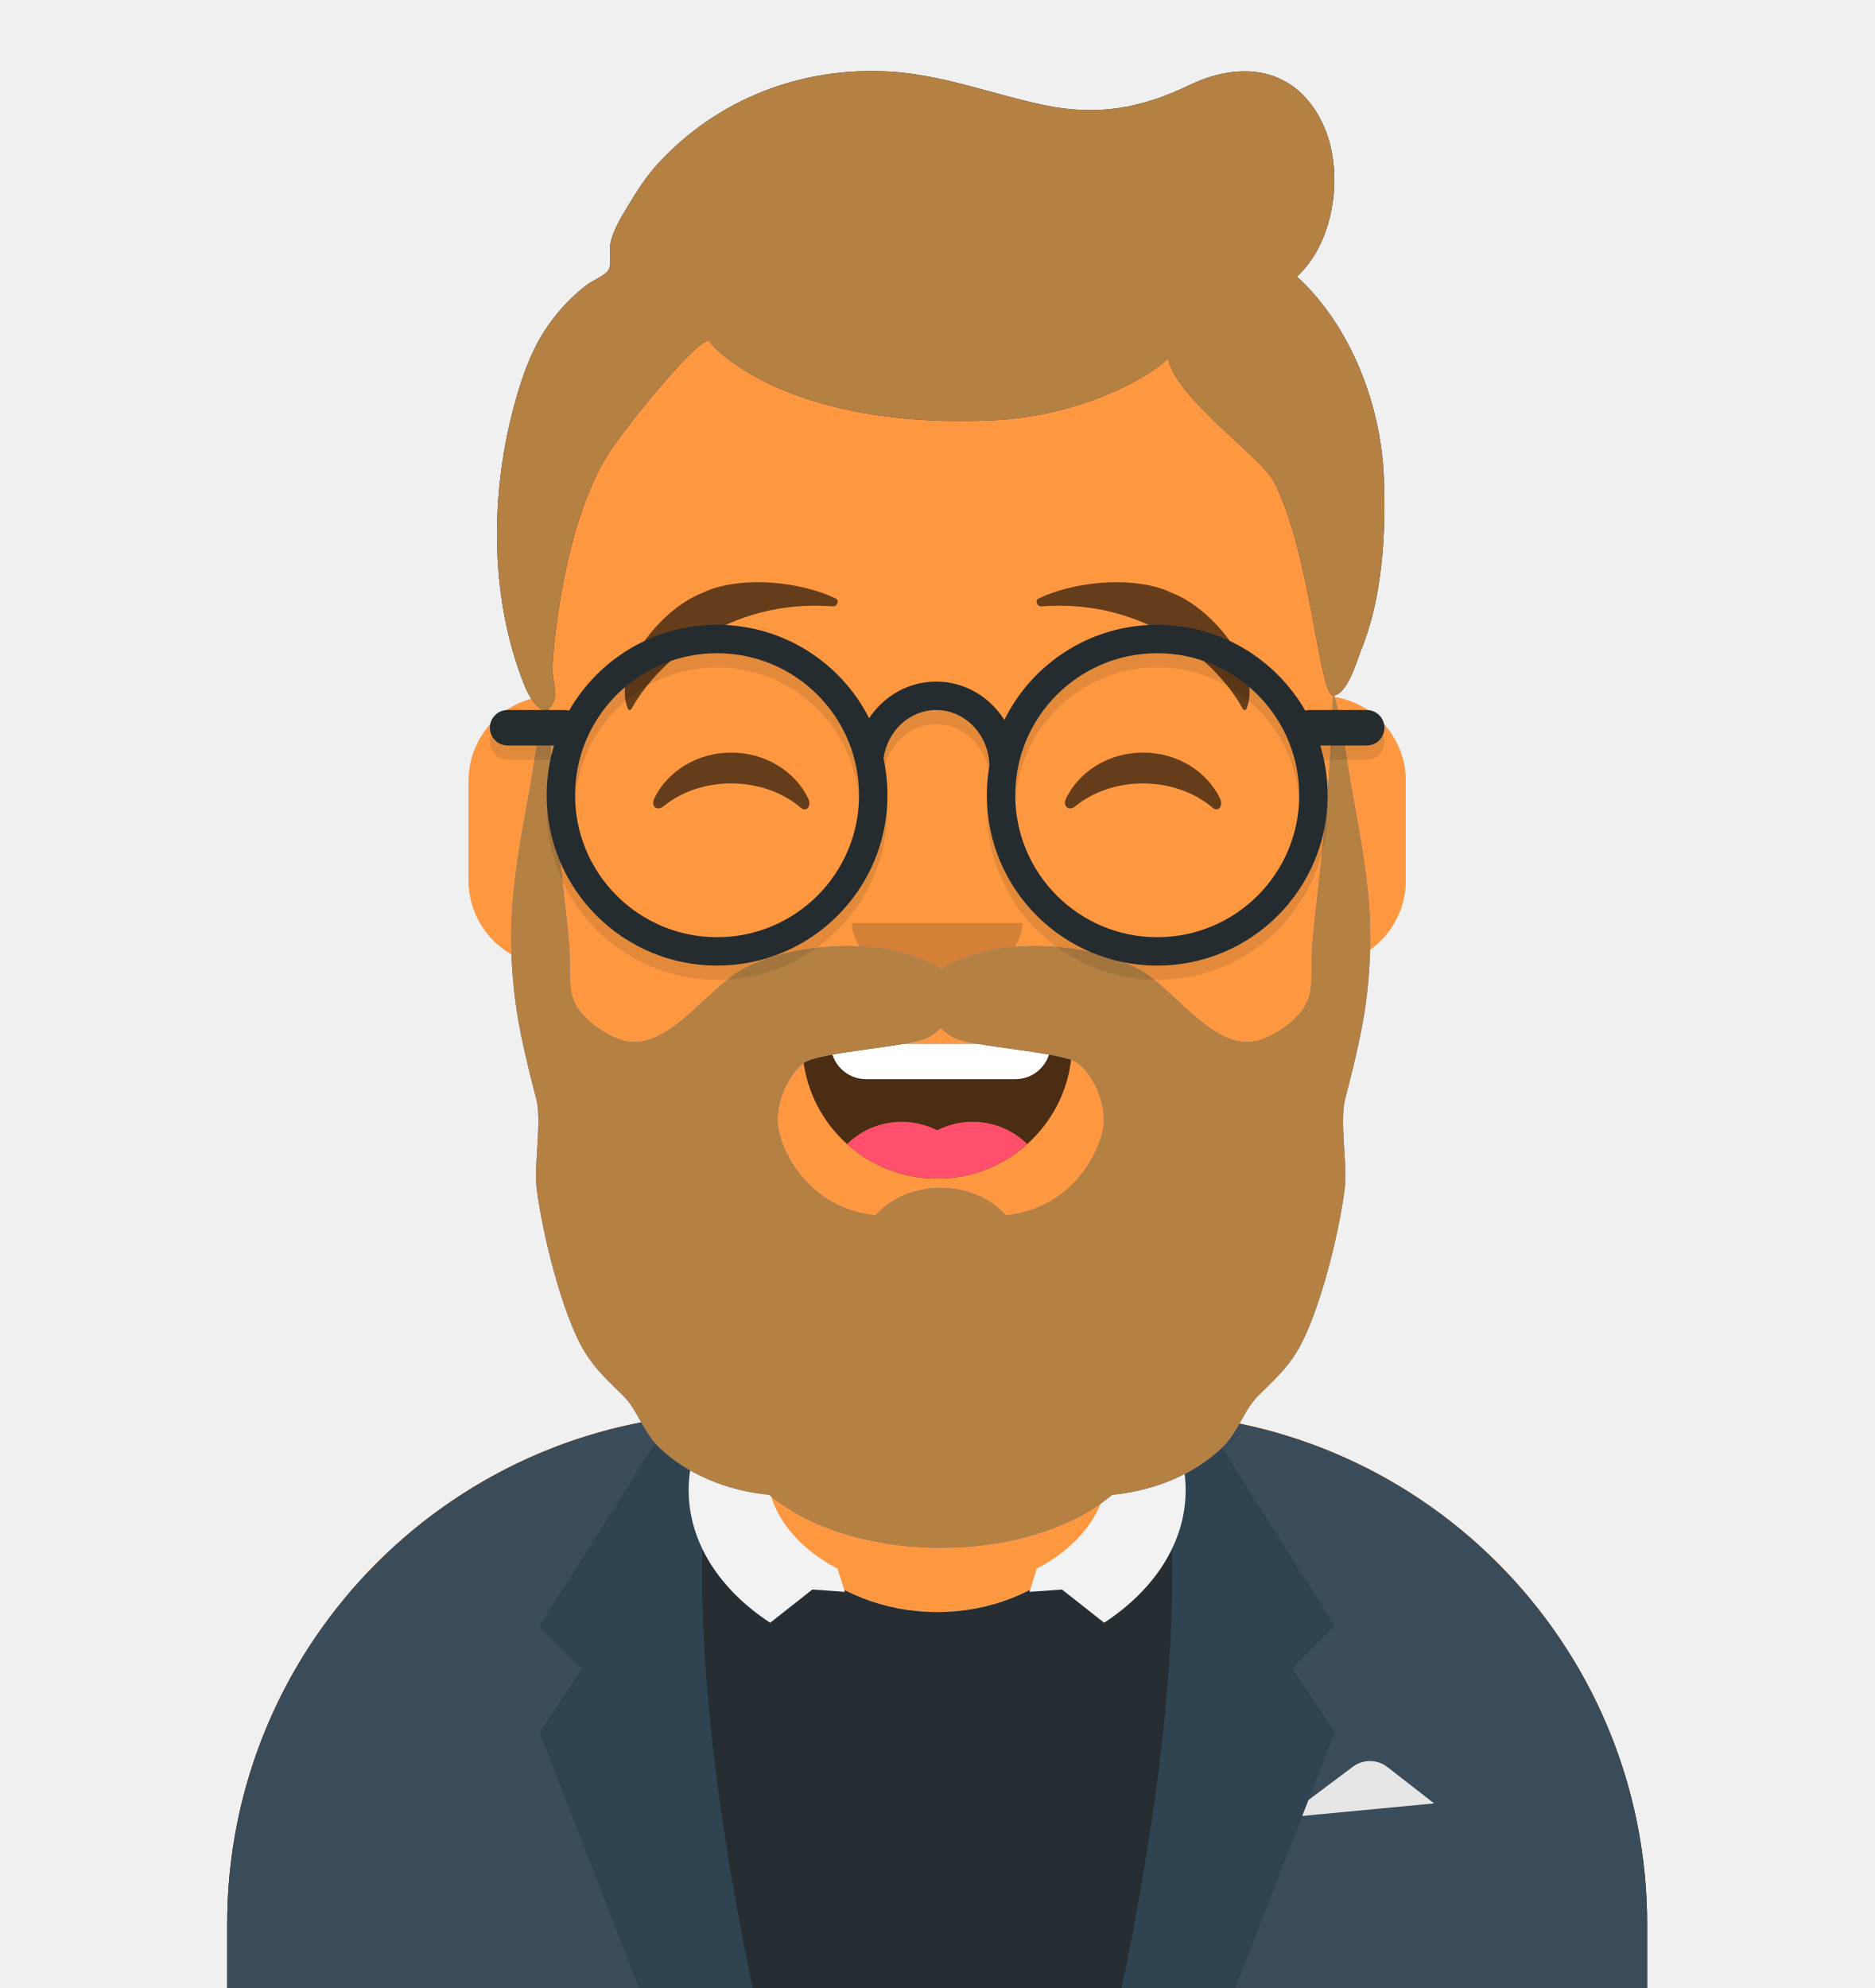
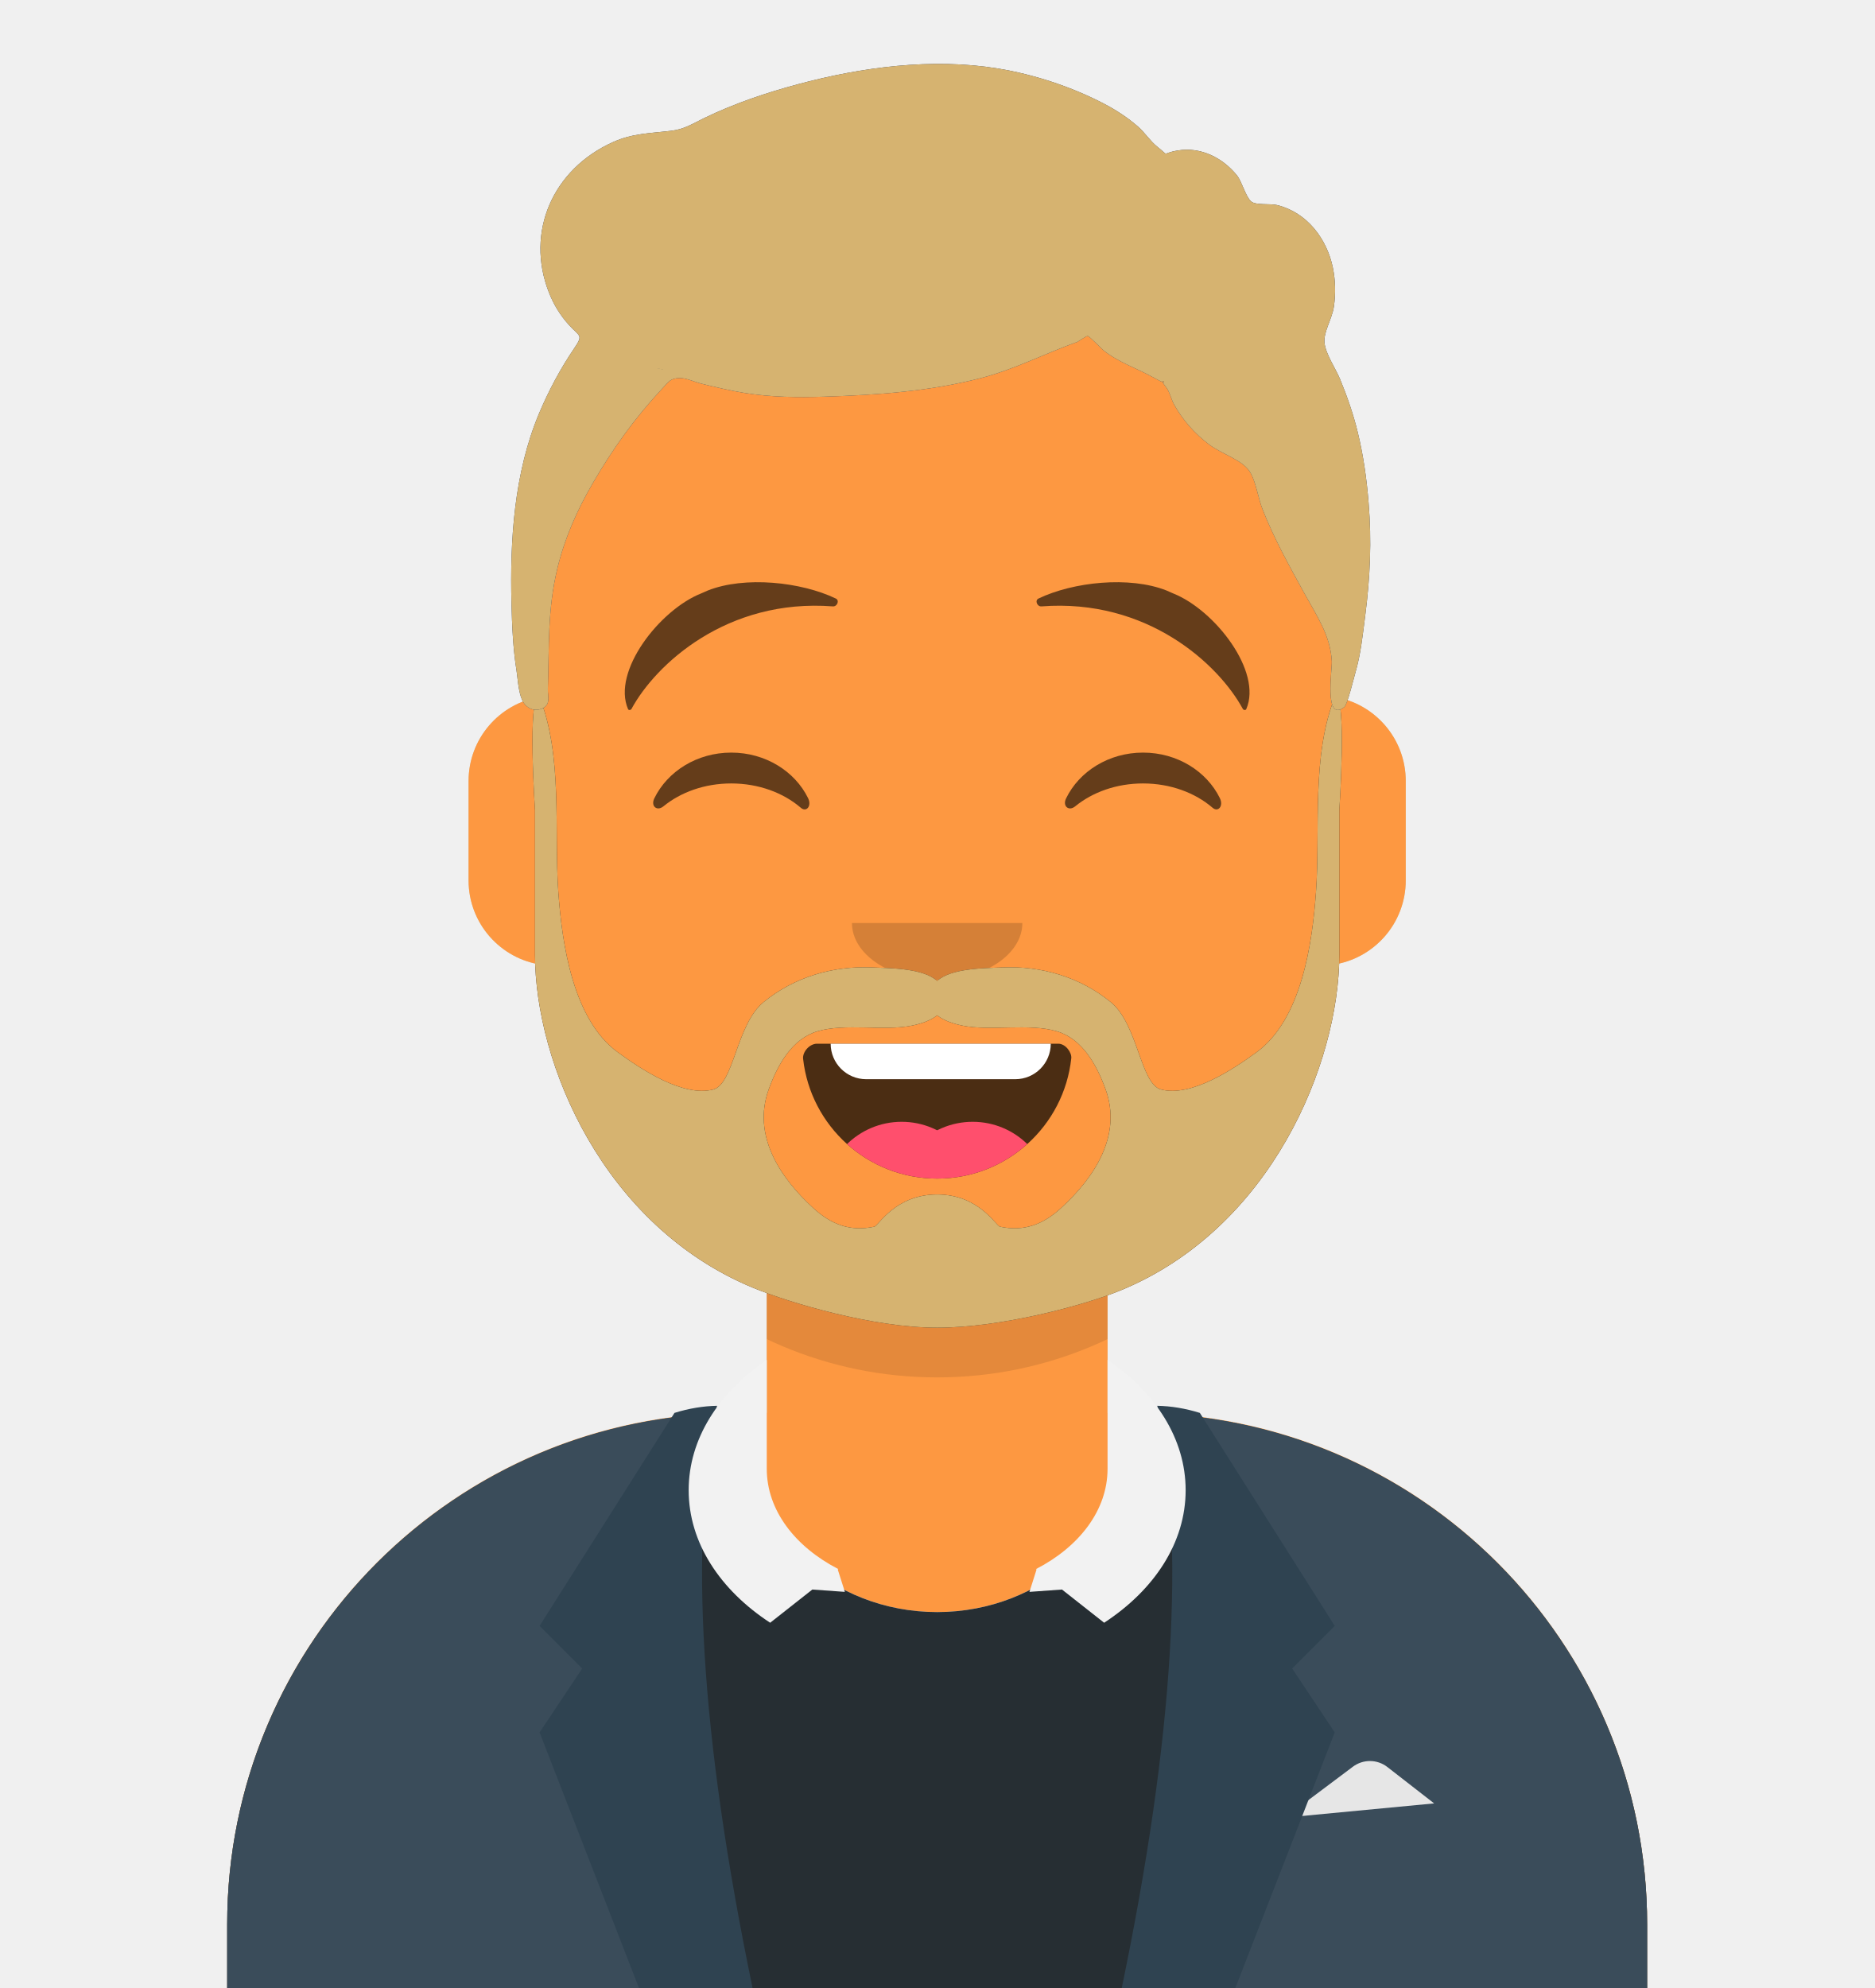
<svg xmlns="http://www.w3.org/2000/svg" xmlns:xlink="http://www.w3.org/1999/xlink" width="264px" height="280px" viewBox="0 0 264 280" version="1.1">
  <defs>
-     <circle id="react-path-1467067" cx="120" cy="120" r="120" />
-     <path d="M12,160 C12,226.274 65.726,280 132,280 C198.274,280 252,226.274 252,160 L264,160 L264,-1.42108547e-14 L-3.19744231e-14,-1.42108547e-14 L-3.19744231e-14,160 L12,160 Z" id="react-path-1467068" />
-     <path d="M124,144.611 L124,163 L128,163 L128,163 C167.765,163 200,195.235 200,235 L200,244 L0,244 L0,235 C-4.86974701e-15,195.235 32.235,163 72,163 L72,163 L76,163 L76,144.611 C58.763,136.422 46.372,119.687 44.305,99.881 C38.48,99.058 34,94.052 34,88 L34,74 C34,68.054 38.325,63.118 44,62.166 L44,56 L44,56 C44,25.072 69.072,5.68137151e-15 100,0 L100,0 L100,0 C130.928,-5.68137151e-15 156,25.072 156,56 L156,62.166 C161.675,63.118 166,68.054 166,74 L166,88 C166,94.052 161.52,99.058 155.695,99.881 C153.628,119.687 141.237,136.422 124,144.611 Z" id="react-path-1467069" />
+     <circle id="react-path-9974898" cx="120" cy="120" r="120" />
+     <path d="M12,160 C12,226.274 65.726,280 132,280 C198.274,280 252,226.274 252,160 L264,160 L264,-1.42108547e-14 L-3.19744231e-14,-1.42108547e-14 L-3.19744231e-14,160 L12,160 Z" id="react-path-9974899" />
+     <path d="M124,144.611 L124,163 L128,163 L128,163 C167.765,163 200,195.235 200,235 L200,244 L0,244 L0,235 C-4.86974701e-15,195.235 32.235,163 72,163 L72,163 L76,163 L76,144.611 C58.763,136.422 46.372,119.687 44.305,99.881 C38.48,99.058 34,94.052 34,88 L34,74 C34,68.054 38.325,63.118 44,62.166 L44,56 L44,56 C44,25.072 69.072,5.68137151e-15 100,0 L100,0 L100,0 C130.928,-5.68137151e-15 156,25.072 156,56 L156,62.166 C161.675,63.118 166,68.054 166,74 L166,88 C166,94.052 161.52,99.058 155.695,99.881 C153.628,119.687 141.237,136.422 124,144.611 Z" id="react-path-9974900" />
  </defs>
  <g id="Avataaar" stroke="none" stroke-width="1" fill="none" fill-rule="evenodd">
    <g transform="translate(-825, -1100)" id="Avataaar/Circle">
      <g transform="translate(825, 1100)">
        <g id="Mask" />
-         <g id="Avataaar" stroke-width="1" fill-rule="evenodd" mask="url(#react-mask-1467071)">
+         <g id="Avataaar" stroke-width="1" fill-rule="evenodd" mask="url(#react-mask-9974902)">
          <g id="Body" transform="translate(32, 36)">
-             <mask id="react-mask-1467072" fill="white">
-               <use xlink:href="#react-path-1467069" />
+             <mask id="react-mask-9974903" fill="white">
+               <use xlink:href="#react-path-9974900" />
            </mask>
-             <use fill="#D0C6AC" xlink:href="#react-path-1467069" />
-             <g id="Skin/👶🏽-03-Brown" mask="url(#react-mask-1467072)" fill="#FD9841">
+             <use fill="#D0C6AC" xlink:href="#react-path-9974900" />
+             <g id="Skin/👶🏽-03-Brown" mask="url(#react-mask-9974903)" fill="#FD9841">
              <g transform="translate(0, 0)" id="Color">
                <rect x="0" y="0" width="264" height="280" />
              </g>
            </g>
-             <path d="M156,79 L156,102 C156,132.928 130.928,158 100,158 C69.072,158 44,132.928 44,102 L44,79 L44,94 C44,124.928 69.072,150 100,150 C130.928,150 156,124.928 156,94 L156,79 Z" id="Neck-Shadow" fill-opacity="0.1" fill="#000000" mask="url(#react-mask-1467072)" />
+             <path d="M156,79 L156,102 C156,132.928 130.928,158 100,158 C69.072,158 44,132.928 44,102 L44,79 L44,94 C44,124.928 69.072,150 100,150 C130.928,150 156,124.928 156,94 L156,79 Z" id="Neck-Shadow" fill-opacity="0.1" fill="#000000" mask="url(#react-mask-9974903)" />
          </g>
          <g id="Clothing/Blazer-+-Sweater" transform="translate(0, 170)">
            <defs>
-               <path d="M105.192,29.052 L104,29.052 L104,29.052 C64.235,29.052 32,61.287 32,101.052 L32,110 L232,110 L232,101.052 C232,61.287 199.765,29.052 160,29.052 L160,29.052 L158.808,29.052 C158.935,30.035 159,31.036 159,32.052 C159,45.859 146.912,57.052 132,57.052 C117.088,57.052 105,45.859 105,32.052 C105,31.036 105.065,30.035 105.192,29.052 Z" id="react-path-1467073" />
+               <path d="M105.192,29.052 L104,29.052 L104,29.052 C64.235,29.052 32,61.287 32,101.052 L32,110 L232,110 L232,101.052 C232,61.287 199.765,29.052 160,29.052 L160,29.052 L158.808,29.052 C158.935,30.035 159,31.036 159,32.052 C159,45.859 146.912,57.052 132,57.052 C117.088,57.052 105,45.859 105,32.052 C105,31.036 105.065,30.035 105.192,29.052 Z" id="react-path-9974904" />
            </defs>
-             <mask id="react-mask-1467074" fill="white">
-               <use xlink:href="#react-path-1467073" />
+             <mask id="react-mask-9974905" fill="white">
+               <use xlink:href="#react-path-9974904" />
            </mask>
-             <use id="Clothes" fill="#E6E6E6" fill-rule="evenodd" xlink:href="#react-path-1467073" />
-             <g id="Color/Palette/Black" mask="url(#react-mask-1467074)" fill-rule="evenodd" fill="#262E33">
+             <use id="Clothes" fill="#E6E6E6" fill-rule="evenodd" xlink:href="#react-path-9974904" />
+             <g id="Color/Palette/Black" mask="url(#react-mask-9974905)" fill-rule="evenodd" fill="#262E33">
              <rect id="🖍Color" x="0" y="0" width="264" height="110" />
            </g>
            <g id="Blazer" stroke-width="1" fill-rule="evenodd" transform="translate(32, 28)">
              <path d="M68.785,1.122 C30.512,2.804 1.24427139e-14,34.365 0,73.052 L0,82 L69.362,82 C65.961,69.92 64,55.709 64,40.5 C64,26.173 65.74,12.731 68.785,1.122 Z M131.638,82 L200,82 L200,73.052 C200,34.707 170.025,3.363 132.229,1.174 C135.265,12.771 137,26.194 137,40.5 C137,55.709 135.039,69.92 131.638,82 Z" id="Saco" fill="#3A4C5A" />
              <path d="M149,58 L158.556,50.833 L158.556,50.833 C159.999,49.751 161.988,49.768 163.412,50.876 L170,56 L149,58 Z" id="Pocket-hanky" fill="#E6E6E6" />
              <path d="M69,1.13686838e-13 C65,19.333 66.667,46.667 74,82 L58,82 L44,46 L50,37 L44,31 L63,1 C65.028,0.369 67.028,0.036 69,1.13686838e-13 Z" id="Wing" fill="#2F4351" />
              <path d="M151,1.13686838e-13 C147,19.333 148.667,46.667 156,82 L140,82 L126,46 L132,37 L126,31 L145,1 C147.028,0.369 149.028,0.036 151,1.13686838e-13 Z" id="Wing" fill="#2F4351" transform="translate(141, 41) scale(-1, 1) translate(-141, -41) " />
            </g>
            <path d="M156,21.539 C162.772,26.136 167,32.656 167,39.888 C167,47.289 162.572,53.945 155.52,58.556 L149.579,53.876 L145,54.208 L146,51.057 L145.922,50.996 C152.022,47.853 156,42.7 156,36.877 L156,21.539 Z M108,21.539 C101.228,26.136 97,32.656 97,39.888 C97,47.289 101.428,53.945 108.48,58.556 L114.421,53.876 L119,54.208 L118,51.057 L118.078,50.996 C111.978,47.853 108,42.7 108,36.877 L108,21.539 Z" id="Collar" fill="#F2F2F2" fill-rule="evenodd" />
          </g>
          <g id="Face" transform="translate(76, 82)" fill="#000000">
            <g id="Mouth/Smile" transform="translate(2, 52)">
              <defs>
-                 <path d="M35.118,15.128 C36.176,24.62 44.226,32 54,32 C63.804,32 71.874,24.574 72.892,15.04 C72.974,14.273 72.117,13 71.043,13 C56.149,13 44.738,13 37.087,13 C36.007,13 35.012,14.178 35.118,15.128 Z" id="react-path-1467075" />
+                 <path d="M35.118,15.128 C36.176,24.62 44.226,32 54,32 C63.804,32 71.874,24.574 72.892,15.04 C72.974,14.273 72.117,13 71.043,13 C56.149,13 44.738,13 37.087,13 C36.007,13 35.012,14.178 35.118,15.128 Z" id="react-path-9974906" />
              </defs>
-               <mask id="react-mask-1467076" fill="white">
-                 <use xlink:href="#react-path-1467075" />
+               <mask id="react-mask-9974907" fill="white">
+                 <use xlink:href="#react-path-9974906" />
              </mask>
-               <use id="Mouth" fill-opacity="0.7" fill="#000000" fill-rule="evenodd" xlink:href="#react-path-1467075" />
-               <rect id="Teeth" fill="#FFFFFF" fill-rule="evenodd" mask="url(#react-mask-1467076)" x="39" y="2" width="31" height="16" rx="5" />
-               <g id="Tongue" stroke-width="1" fill-rule="evenodd" mask="url(#react-mask-1467076)" fill="#FF4F6D">
+               <use id="Mouth" fill-opacity="0.7" fill="#000000" fill-rule="evenodd" xlink:href="#react-path-9974906" />
+               <rect id="Teeth" fill="#FFFFFF" fill-rule="evenodd" mask="url(#react-mask-9974907)" x="39" y="2" width="31" height="16" rx="5" />
+               <g id="Tongue" stroke-width="1" fill-rule="evenodd" mask="url(#react-mask-9974907)" fill="#FF4F6D">
                <g transform="translate(38, 24)">
                  <circle cx="11" cy="11" r="11" />
                  <circle cx="21" cy="11" r="11" />
                </g>
              </g>
            </g>
            <g id="Nose/Default" transform="translate(28, 40)" fill-opacity="0.16">
              <path d="M16,8 C16,12.418 21.373,16 28,16 L28,16 C34.627,16 40,12.418 40,8" id="Nose" />
            </g>
            <g id="Eyes/Happy-😁" transform="translate(0, 8)" fill-opacity="0.6">
              <path d="M16.16,22.447 C18.007,18.649 22.164,16 26.998,16 C31.814,16 35.959,18.63 37.815,22.407 C38.367,23.529 37.582,24.447 36.791,23.767 C34.34,21.66 30.859,20.344 26.998,20.344 C23.257,20.344 19.874,21.579 17.438,23.572 C16.547,24.3 15.62,23.558 16.16,22.447 Z" id="Squint" />
              <path d="M74.16,22.447 C76.007,18.649 80.164,16 84.998,16 C89.814,16 93.959,18.63 95.815,22.407 C96.367,23.529 95.582,24.447 94.791,23.767 C92.34,21.66 88.859,20.344 84.998,20.344 C81.257,20.344 77.874,21.579 75.438,23.572 C74.547,24.3 73.62,23.558 74.16,22.447 Z" id="Squint" />
            </g>
            <g id="Eyebrow/Natural/Raised-Excited-Natural" fill-opacity="0.6">
              <path d="M22.766,1.578 L23.677,1.176 C28.919,-0.905 36.865,-0.033 41.723,2.299 C42.29,2.571 41.902,3.452 41.321,3.407 C26.402,2.256 16.358,11.553 12.946,17.847 C12.845,18.034 12.539,18.055 12.464,17.881 C10.156,12.562 16.913,3.896 22.766,1.578 Z" id="Eye-Browse-Reddit" />
              <path d="M80.766,1.578 L81.677,1.176 C86.919,-0.905 94.865,-0.033 99.723,2.299 C100.29,2.571 99.902,3.452 99.321,3.407 C84.402,2.256 74.358,11.553 70.946,17.847 C70.845,18.034 70.539,18.055 70.464,17.881 C68.156,12.562 74.913,3.896 80.766,1.578 Z" id="Eye-Browse-Reddit" transform="translate(85, 9) scale(-1, 1) translate(-85, -9) " />
            </g>
          </g>
          <g id="Top" stroke-width="1" fill-rule="evenodd">
            <defs>
-               <rect id="react-path-1467081" x="0" y="0" width="264" height="280" />
-               <path d="M183.68,38.949 C189.086,33.999 190.387,23.962 187.318,17.449 C183.549,9.454 175.901,8.452 168.572,11.969 C161.664,15.284 155.515,16.388 147.95,14.782 C140.692,13.241 133.806,10.523 126.303,10.076 C113.978,9.343 102.003,13.915 93.603,23.129 C92,24.887 90.709,26.897 89.488,28.934 C88.512,30.564 87.411,32.313 86.995,34.192 C86.797,35.086 87.165,37.29 86.72,38.022 C86.239,38.812 84.424,39.537 83.651,40.124 C82.084,41.313 80.727,42.654 79.471,44.171 C76.805,47.393 75.338,50.758 74.103,54.743 C70.001,67.988 69.653,83.741 74.957,96.747 C75.664,98.481 77.855,102.099 79.143,98.385 C79.398,97.651 78.809,95.191 78.81,94.45 C78.815,91.73 80.316,73.721 86.857,63.633 C88.986,60.349 98.83,48.052 100.841,47.954 C101.906,49.646 112.721,60.462 140.783,59.195 C153.445,58.623 163.183,52.934 165.521,50.468 C166.549,56.001 178.513,64.284 180.336,67.692 C185.603,77.538 186.771,97.996 188.781,97.957 C190.791,97.919 192.234,92.72 192.648,91.727 C195.72,84.352 196.243,75.095 195.915,67.168 C195.488,56.966 191.277,45.942 183.68,38.949 Z" id="react-path-1467080" />
-               <filter x="-0.8%" y="-2.0%" width="101.5%" height="108.0%" filterUnits="objectBoundingBox" id="react-filter-1467077">
+               <rect id="react-path-9974912" x="0" y="0" width="264" height="280" />
+               <path d="M94.252,52.022 C94.375,51.968 94.07,51.947 93.336,51.96 C94.228,51.958 94.533,51.979 94.252,52.022 M86.117,36.302 C86.115,36.282 86.134,36.453 86.117,36.302 M193.765,70.766 C193.501,67.449 193.033,64.152 192.247,60.911 C191.622,58.335 190.769,55.878 189.76,53.42 C189.151,51.935 187.728,49.896 187.56,48.294 C187.395,46.717 188.627,44.969 188.889,43.132 C189.144,41.345 189.101,39.465 188.734,37.694 C187.901,33.671 185.14,29.93 180.877,28.881 C179.925,28.647 177.913,28.936 177.241,28.382 C176.47,27.746 175.933,25.581 175.235,24.712 C173.244,22.236 170.14,20.642 166.866,21.198 C164.455,21.607 165.839,22.105 164.032,20.686 C163.027,19.898 162.276,18.693 161.3,17.839 C159.833,16.556 158.15,15.458 156.408,14.557 C151.851,12.199 146.654,10.485 141.564,9.649 C132.279,8.125 122.369,9.454 113.369,11.869 C108.89,13.07 104.382,14.595 100.222,16.612 C98.439,17.476 97.409,18.194 95.549,18.42 C92.621,18.777 90.14,18.759 87.366,20.001 C78.83,23.823 74.985,32.69 78.307,41.175 C78.975,42.882 79.88,44.38 81.127,45.759 C82.647,47.439 83.198,47.109 81.888,49.041 C79.929,51.931 78.278,55.013 76.933,58.213 C73.404,66.615 72.814,76.077 73.044,85.037 C73.124,88.174 73.259,91.35 73.753,94.456 C73.967,95.801 74.027,98.329 75.035,99.327 C75.547,99.833 76.276,100.115 77.004,99.914 C78.713,99.44 78.125,98.179 78.165,97.008 C78.365,91.124 78.095,85.919 79.494,80.106 C80.528,75.812 82.25,71.911 84.483,68.071 C87.321,63.187 90.386,58.898 94.29,54.716 C95.207,53.732 95.408,53.315 96.639,53.244 C97.571,53.19 98.934,53.828 99.84,54.049 C101.838,54.536 103.839,55.017 105.873,55.345 C109.613,55.948 113.317,55.989 117.09,55.87 C124.516,55.638 131.975,55.117 139.175,53.247 C143.957,52.005 148.197,49.776 152.777,48.142 C152.859,48.113 154.007,47.295 154.208,47.328 C154.489,47.375 156.185,49.154 156.471,49.378 C158.697,51.124 161.138,51.857 163.541,53.208 C166.505,54.875 163.635,52.49 165.269,54.567 C165.746,55.172 165.99,56.293 166.372,56.978 C167.588,59.161 169.28,61.08 171.303,62.602 C173.258,64.073 176.196,64.783 177.193,66.697 C177.962,68.174 178.221,70.181 178.841,71.758 C180.469,75.893 182.618,79.749 184.767,83.644 C186.499,86.783 188.392,89.525 188.585,93.112 C188.652,94.36 187.464,101.849 190.358,99.572 C190.787,99.234 191.711,95.416 191.901,94.768 C192.673,92.135 192.947,89.387 193.296,86.682 C193.99,81.302 194.219,76.184 193.765,70.766" id="react-path-9974911" />
+               <filter x="-0.8%" y="-2.0%" width="101.5%" height="108.0%" filterUnits="objectBoundingBox" id="react-filter-9974908">
                <feOffset dx="0" dy="2" in="SourceAlpha" result="shadowOffsetOuter1" />
                <feColorMatrix values="0 0 0 0 0   0 0 0 0 0   0 0 0 0 0  0 0 0 0.16 0" type="matrix" in="shadowOffsetOuter1" result="shadowMatrixOuter1" />
                <feMerge>
                  <feMergeNode in="shadowMatrixOuter1" />
                  <feMergeNode in="SourceGraphic" />
                </feMerge>
              </filter>
            </defs>
-             <mask id="react-mask-1467079" fill="white">
-               <use xlink:href="#react-path-1467081" />
+             <mask id="react-mask-9974910" fill="white">
+               <use xlink:href="#react-path-9974912" />
            </mask>
            <g id="Mask" />
-             <g id="Top/Short-Hair/Short-Waved" mask="url(#react-mask-1467079)">
+             <g id="Top/Short-Hair/Short-Curly" mask="url(#react-mask-9974910)">
              <g transform="translate(-1, 0)">
-                 <g id="Facial-Hair/Beard-Majestic" transform="translate(49, 72)">
+                 <g id="Facial-Hair/Beard-Light" transform="translate(49, 72)">
                  <defs>
-                     <path d="M65.18,77.737 C67.363,76.105 80.407,75.479 82.758,74.089 C83.492,73.655 84.061,73.216 84.5,72.78 C84.939,73.216 85.509,73.655 86.242,74.089 C88.593,75.479 101.637,76.105 103.82,77.737 C106.03,79.391 107.644,83.185 107.467,86.151 C107.255,89.71 103.361,98.203 93.672,99.181 C91.558,96.828 88.237,95.31 84.5,95.31 C80.763,95.31 77.442,96.828 75.328,99.181 C65.639,98.203 61.745,89.71 61.533,86.151 C61.357,83.185 62.97,79.391 65.18,77.737 M103.142,94.906 C103.143,94.906 103.145,94.905 103.146,94.905 C103.144,94.905 103.143,94.906 103.142,94.906 M65.845,94.901 C65.849,94.903 65.857,94.906 65.862,94.908 C65.857,94.906 65.851,94.903 65.845,94.901 M144.863,55.985 C144.474,50.03 143.278,44.152 142.234,38.286 C141.953,36.707 140.424,26 139.735,26 C139.502,35.109 138.702,44.08 137.67,53.139 C137.361,55.848 137.038,58.556 136.825,61.274 C136.654,63.47 136.96,66.122 136.428,68.246 C135.749,70.952 132.348,73.478 129.703,74.411 C123.103,76.737 117.598,67.108 111.961,64.291 C104.643,60.635 92.064,59.764 84.582,64.53 C76.936,59.764 64.357,60.635 57.039,64.291 C51.402,67.108 45.897,76.737 39.297,74.411 C36.652,73.478 33.25,70.952 32.572,68.246 C32.04,66.122 32.346,63.47 32.175,61.274 C31.962,58.556 31.639,55.848 31.33,53.139 C30.298,44.08 29.497,35.109 29.265,26 C28.576,26 27.047,36.707 26.766,38.286 C25.722,44.152 24.526,50.03 24.138,55.985 C23.739,62.105 24.215,68.167 25.47,74.163 C26.069,77.028 26.769,79.876 27.519,82.704 C28.353,85.847 27.199,91.966 27.572,95.192 C28.279,101.296 31.154,113.2 34.383,118.451 C35.944,120.989 37.773,122.574 39.816,124.619 C41.783,126.588 42.604,129.64 44.726,131.737 C48.682,135.645 54.446,137.971 60.366,138.543 C65.677,143.05 74.506,146 84.5,146 C94.495,146 103.323,143.05 108.635,138.543 C114.554,137.971 120.318,135.645 124.274,131.737 C126.396,129.64 127.217,126.588 129.184,124.619 C131.226,122.574 133.056,120.989 134.617,118.451 C137.846,113.2 140.721,101.296 141.428,95.192 C141.801,91.966 140.647,85.847 141.481,82.704 C142.232,79.876 142.931,77.028 143.531,74.163 C144.785,68.167 145.261,62.105 144.863,55.985 Z" id="react-path-1467083" />
+                     <path d="M101.428,98.169 C98.915,100.463 96.237,101.494 92.853,100.773 C92.271,100.649 89.896,96.235 84,96.235 C78.103,96.235 75.729,100.649 75.147,100.773 C71.762,101.494 69.085,100.463 66.571,98.169 C61.846,93.856 57.917,87.908 60.278,81.419 C61.508,78.037 63.51,74.324 67.151,73.246 C71.038,72.096 76.497,73.244 80.415,72.458 C81.684,72.204 83.071,71.751 84,71 C84.929,71.751 86.316,72.204 87.585,72.458 C91.503,73.244 96.961,72.096 100.849,73.246 C104.49,74.324 106.491,78.037 107.722,81.419 C110.083,87.908 106.154,93.856 101.428,98.169 M140.081,26 C136.671,34.4 137.988,44.858 137.357,53.676 C136.844,60.843 135.337,71.586 128.973,76.215 C125.718,78.582 119.794,82.56 115.542,81.45 C112.615,80.686 112.302,72.29 108.455,69.147 C104.092,65.582 98.643,64.016 93.149,64.258 C90.779,64.362 85.984,64.337 84,66.16 C82.016,64.337 77.222,64.362 74.851,64.258 C69.357,64.016 63.908,65.582 59.545,69.147 C55.698,72.29 55.386,80.686 52.458,81.45 C48.206,82.56 42.282,78.582 39.027,76.215 C32.662,71.586 31.156,60.843 30.643,53.676 C30.012,44.858 31.329,34.4 27.919,26 C26.26,26 27.354,42.129 27.354,42.129 L27.354,62.485 C27.386,77.773 36.935,100.655 58.108,109.393 C63.286,111.53 75.015,115 84,115 C92.985,115 104.714,111.86 109.892,109.723 C131.065,100.986 140.614,77.773 140.646,62.485 L140.646,42.129 C140.646,42.129 141.74,26 140.081,26" id="react-path-9974914" />
                  </defs>
-                   <mask id="react-mask-1467082" fill="white">
-                     <use xlink:href="#react-path-1467083" />
+                   <mask id="react-mask-9974913" fill="white">
+                     <use xlink:href="#react-path-9974914" />
                  </mask>
-                   <use id="Glorious-Beard" fill="#5E7AA9" fill-rule="evenodd" xlink:href="#react-path-1467083" />
-                   <g id="Color/Hair/Brown" mask="url(#react-mask-1467082)" fill="#B58143">
+                   <use id="Lite-Beard" fill="#331B0C" fill-rule="evenodd" xlink:href="#react-path-9974914" />
+                   <g id="Color/Hair/Brown" mask="url(#react-mask-9974913)" fill="#D6B370">
                    <g transform="translate(-32, 0)" id="Color">
                      <rect x="0" y="0" width="264" height="244" />
                    </g>
                  </g>
                </g>
-                 <mask id="react-mask-1467078" fill="white">
-                   <use xlink:href="#react-path-1467080" />
+                 <mask id="react-mask-9974909" fill="white">
+                   <use xlink:href="#react-path-9974911" />
                </mask>
-                 <use id="Short-Hair" stroke="none" fill="#28354B" fill-rule="evenodd" xlink:href="#react-path-1467080" />
-                 <g id="Skin/👶🏽-03-Brown" mask="url(#react-mask-1467078)" fill="#B58143">
+                 <use id="Short-Hair" stroke="none" fill="#28354B" fill-rule="evenodd" xlink:href="#react-path-9974911" />
+                 <g id="Skin/👶🏽-03-Brown" mask="url(#react-mask-9974909)" fill="#D6B370">
                  <g transform="translate(0, 0) " id="Color">
                    <rect x="0" y="0" width="264" height="280" />
-                   </g>
-                 </g>
-                 <g id="Top/_Resources/Round" fill="none" transform="translate(62, 85)">
-                   <defs>
-                     <path d="M80.465,16.394 C84.38,8.459 92.553,3 102,3 C110.92,3 118.703,7.866 122.84,15.088 C123.05,15.031 123.272,15 123.5,15 L131.5,15 C132.881,15 134,16.119 134,17.5 C134,18.881 132.881,20 131.5,20 L124.963,20 C125.637,22.215 126,24.565 126,27 C126,40.255 115.255,51 102,51 C88.745,51 78,40.255 78,27 C78,25.578 78.124,24.185 78.361,22.831 C78.276,18.455 74.914,15 70.862,15 C67.126,15 63.975,17.94 63.442,21.83 C63.807,23.495 64,25.225 64,27 C64,40.255 53.255,51 40,51 C26.745,51 16,40.255 16,27 C16,24.565 16.363,22.215 17.037,20 L10.5,20 C9.119,20 8,18.881 8,17.5 C8,16.119 9.119,15 10.5,15 L10.5,15 L18.5,15 C18.728,15 18.95,15.031 19.16,15.088 C23.297,7.866 31.08,3 40,3 C49.352,3 57.455,8.349 61.416,16.155 C63.493,13.039 66.949,11 70.862,11 C74.875,11 78.407,13.144 80.465,16.394 Z M40,47 C51.046,47 60,38.046 60,27 C60,15.954 51.046,7 40,7 C28.954,7 20,15.954 20,27 C20,38.046 28.954,47 40,47 Z M102,47 C113.046,47 122,38.046 122,27 C122,15.954 113.046,7 102,7 C90.954,7 82,15.954 82,27 C82,38.046 90.954,47 102,47 Z" id="react-path-1467084" />
-                     <filter x="-0.8%" y="-2.1%" width="101.6%" height="108.3%" filterUnits="objectBoundingBox" id="react-filter-1467085">
-                       <feOffset dx="0" dy="2" in="SourceAlpha" result="shadowOffsetOuter1" />
-                       <feColorMatrix values="0 0 0 0 0   0 0 0 0 0   0 0 0 0 0  0 0 0 0.1 0" type="matrix" in="shadowOffsetOuter1" />
-                     </filter>
-                   </defs>
-                   <g id="Lennon-Glasses">
-                     <use fill="black" fill-opacity="1" filter="url(#react-filter-1467085)" xlink:href="#react-path-1467084" />
-                     <use fill="#252C2F" fill-rule="evenodd" xlink:href="#react-path-1467084" />
                  </g>
                </g>
              </g>
            </g>
          </g>
        </g>
      </g>
    </g>
  </g>
</svg>
